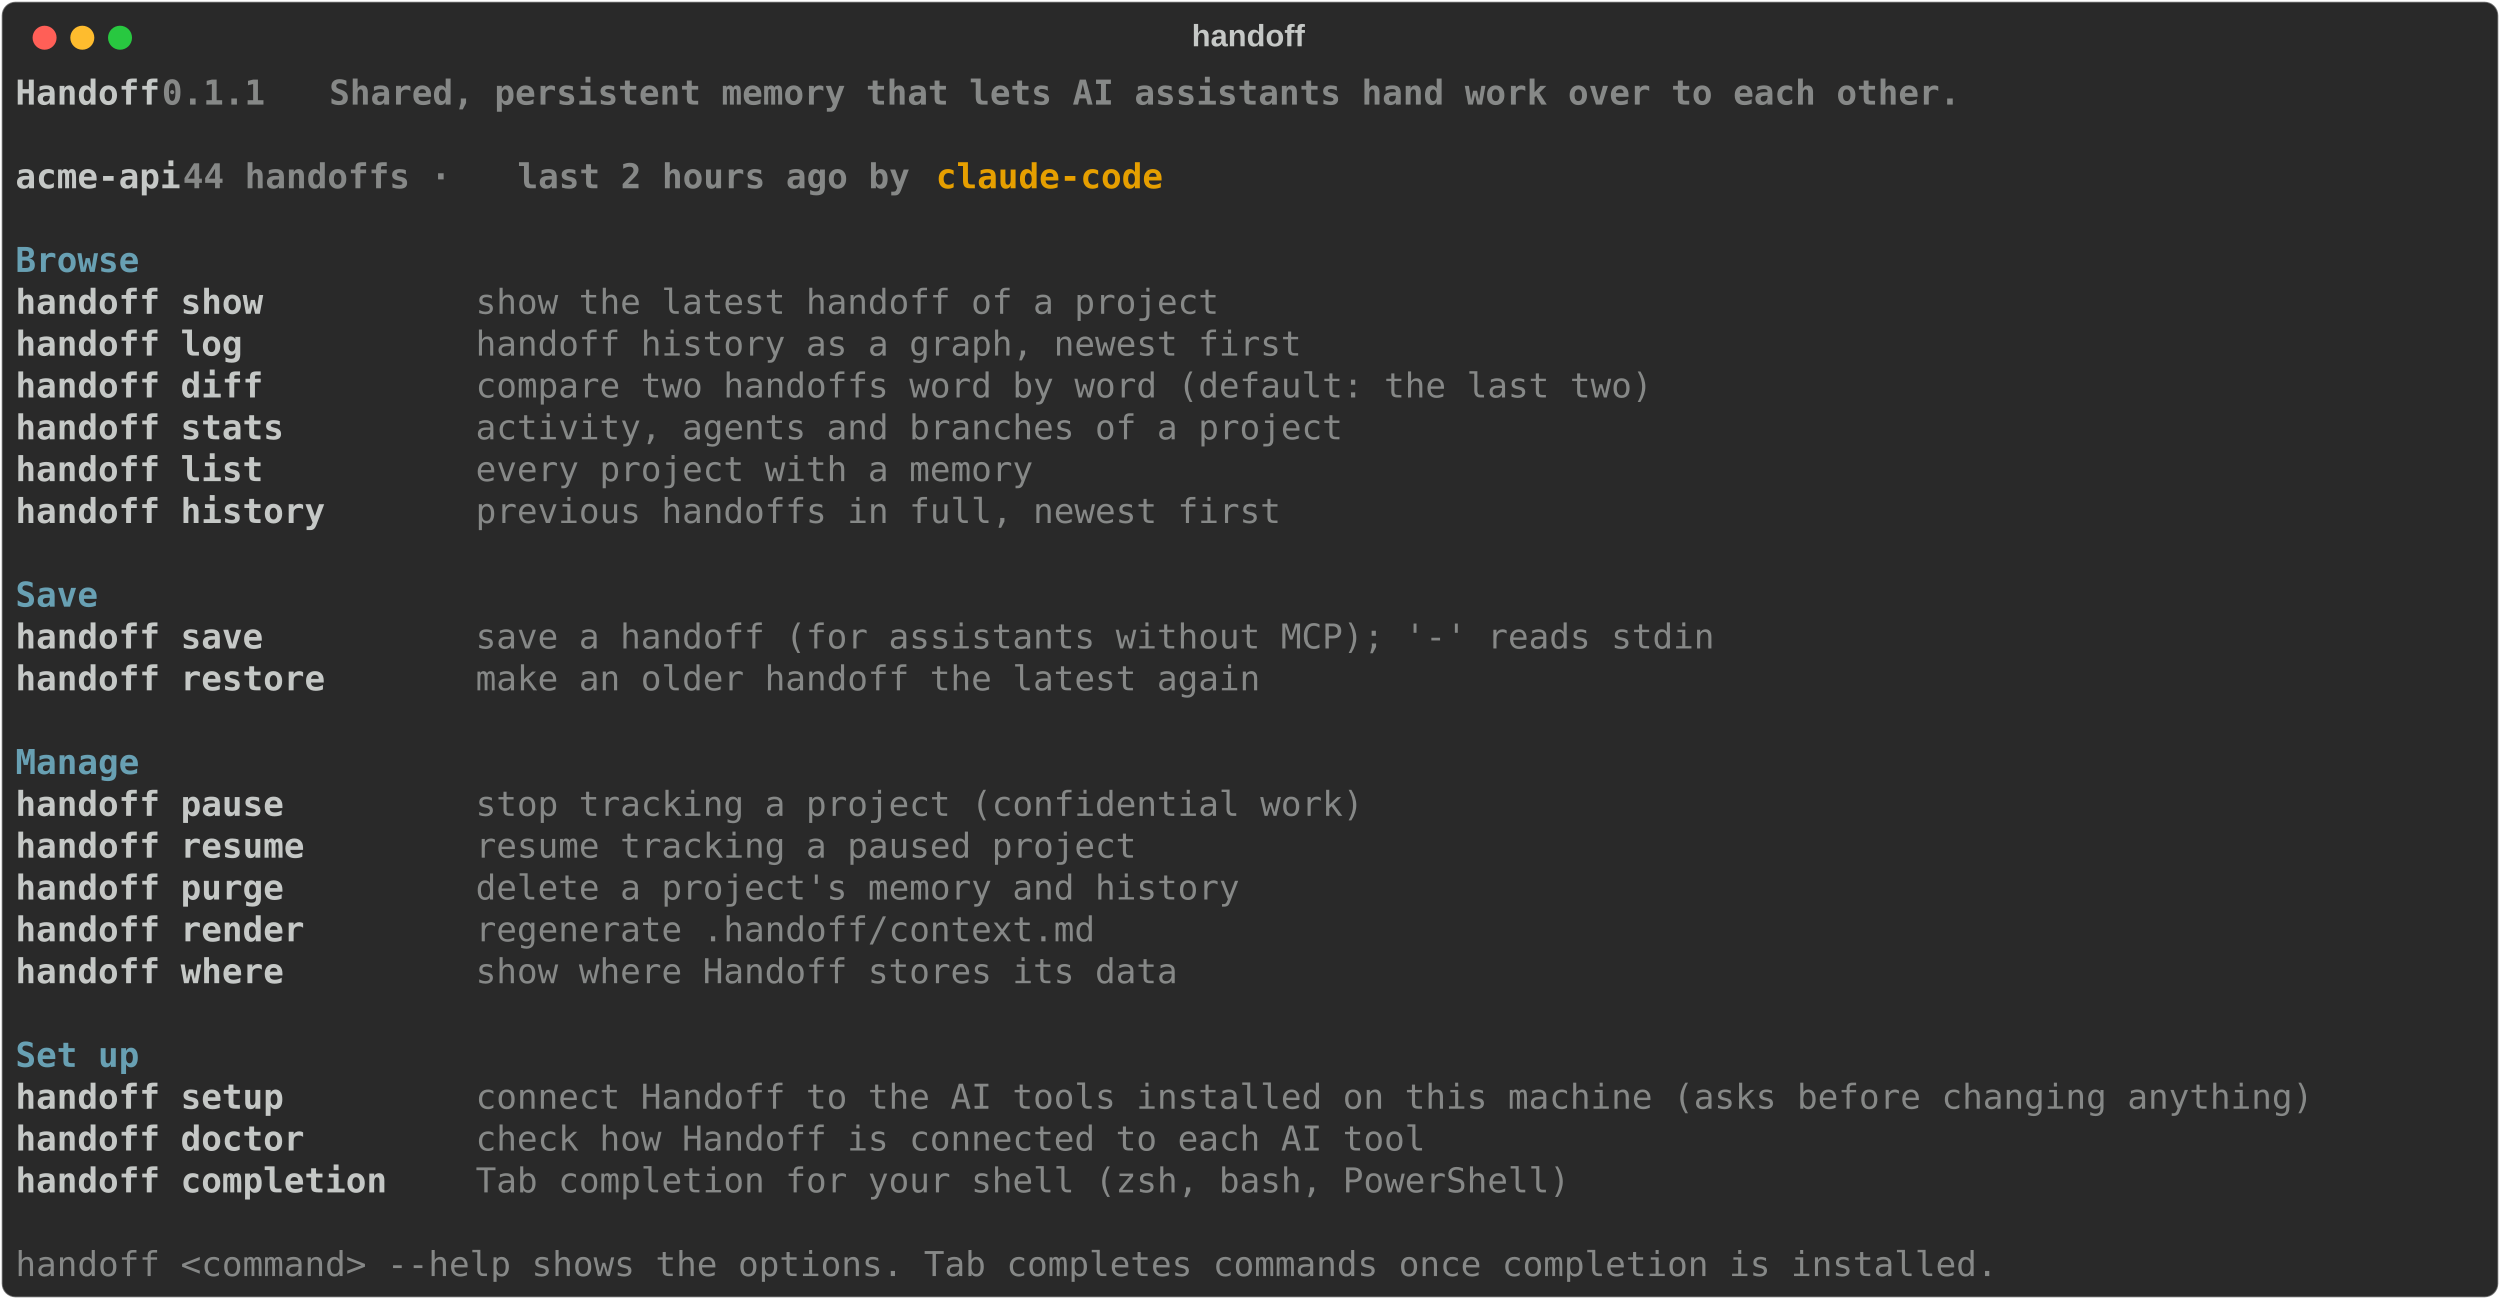
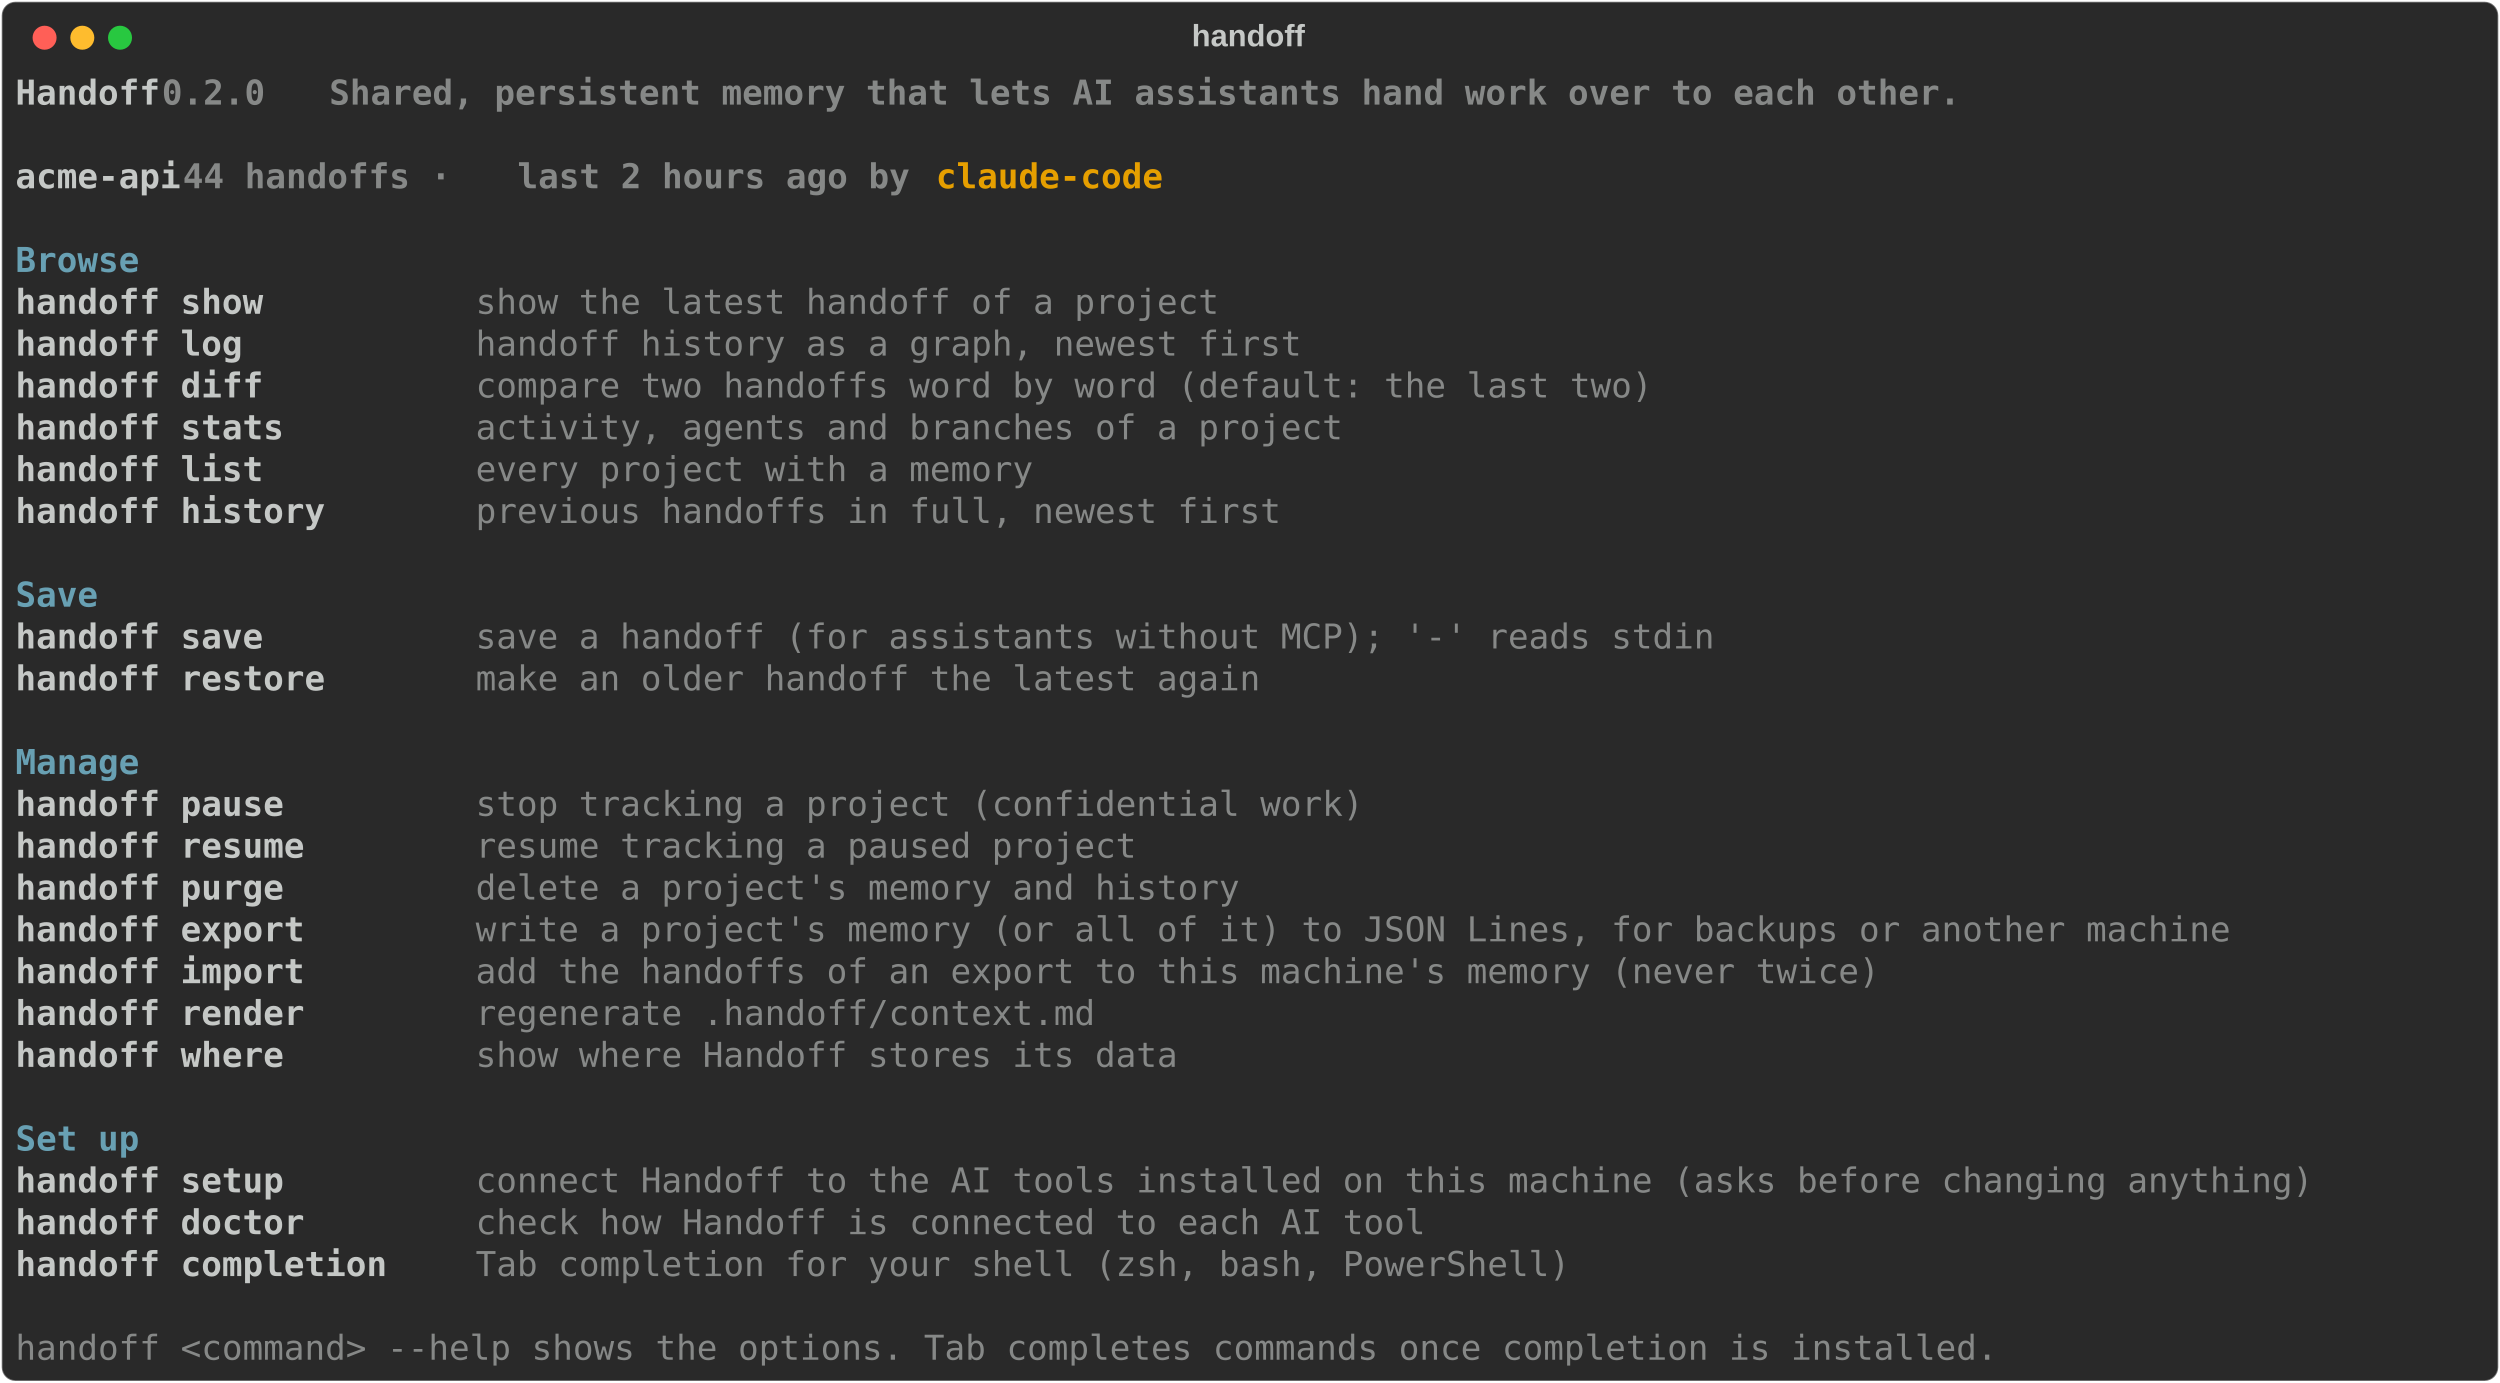
- <svg xmlns="http://www.w3.org/2000/svg" class="rich-terminal" viewBox="0 0 1458 757.6">
+ <svg xmlns="http://www.w3.org/2000/svg" class="rich-terminal" viewBox="0 0 1458 806.4">
  <style>

    @font-face {
        font-family: "Fira Code";
        src: local("FiraCode-Regular"),
                url("https://cdnjs.cloudflare.com/ajax/libs/firacode/6.2.0/woff2/FiraCode-Regular.woff2") format("woff2"),
                url("https://cdnjs.cloudflare.com/ajax/libs/firacode/6.2.0/woff/FiraCode-Regular.woff") format("woff");
        font-style: normal;
        font-weight: 400;
    }
    @font-face {
        font-family: "Fira Code";
        src: local("FiraCode-Bold"),
                url("https://cdnjs.cloudflare.com/ajax/libs/firacode/6.2.0/woff2/FiraCode-Bold.woff2") format("woff2"),
                url("https://cdnjs.cloudflare.com/ajax/libs/firacode/6.2.0/woff/FiraCode-Bold.woff") format("woff");
        font-style: bold;
        font-weight: 700;
    }

-     .terminal-3345338517-matrix {
+     .terminal-1955811730-matrix {
        font-family: Fira Code, monospace;
        font-size: 20px;
        line-height: 24.4px;
        font-variant-east-asian: full-width;
    }

-     .terminal-3345338517-title {
+     .terminal-1955811730-title {
        font-size: 18px;
        font-weight: bold;
        font-family: arial;
    }

-     .terminal-3345338517-r1 { fill: #c5c8c6;font-weight: bold }
- .terminal-3345338517-r2 { fill: #868887;font-weight: bold }
- .terminal-3345338517-r3 { fill: #c5c8c6 }
- .terminal-3345338517-r4 { fill: #e69f00;font-weight: bold }
- .terminal-3345338517-r5 { fill: #68a0b3;font-weight: bold }
- .terminal-3345338517-r6 { fill: #868887 }
+     .terminal-1955811730-r1 { fill: #c5c8c6;font-weight: bold }
+ .terminal-1955811730-r2 { fill: #868887;font-weight: bold }
+ .terminal-1955811730-r3 { fill: #c5c8c6 }
+ .terminal-1955811730-r4 { fill: #e69f00;font-weight: bold }
+ .terminal-1955811730-r5 { fill: #68a0b3;font-weight: bold }
+ .terminal-1955811730-r6 { fill: #868887 }
    </style>
  <defs>
-     <clipPath id="terminal-3345338517-clip-terminal">
-       <rect x="0" y="0" width="1438.6" height="706.6" />
-     </clipPath>
-     <clipPath id="terminal-3345338517-line-0">
+     <clipPath id="terminal-1955811730-clip-terminal">
+       <rect x="0" y="0" width="1438.6" height="755.4" />
+     </clipPath>
+     <clipPath id="terminal-1955811730-line-0">
      <rect x="0" y="1.5" width="1439.6" height="24.65" />
    </clipPath>
-     <clipPath id="terminal-3345338517-line-1">
+     <clipPath id="terminal-1955811730-line-1">
      <rect x="0" y="25.9" width="1439.6" height="24.65" />
    </clipPath>
-     <clipPath id="terminal-3345338517-line-2">
+     <clipPath id="terminal-1955811730-line-2">
      <rect x="0" y="50.3" width="1439.6" height="24.65" />
    </clipPath>
-     <clipPath id="terminal-3345338517-line-3">
+     <clipPath id="terminal-1955811730-line-3">
      <rect x="0" y="74.7" width="1439.6" height="24.65" />
    </clipPath>
-     <clipPath id="terminal-3345338517-line-4">
+     <clipPath id="terminal-1955811730-line-4">
      <rect x="0" y="99.1" width="1439.6" height="24.65" />
    </clipPath>
-     <clipPath id="terminal-3345338517-line-5">
+     <clipPath id="terminal-1955811730-line-5">
      <rect x="0" y="123.5" width="1439.6" height="24.65" />
    </clipPath>
-     <clipPath id="terminal-3345338517-line-6">
+     <clipPath id="terminal-1955811730-line-6">
      <rect x="0" y="147.9" width="1439.6" height="24.65" />
    </clipPath>
-     <clipPath id="terminal-3345338517-line-7">
+     <clipPath id="terminal-1955811730-line-7">
      <rect x="0" y="172.3" width="1439.6" height="24.65" />
    </clipPath>
-     <clipPath id="terminal-3345338517-line-8">
+     <clipPath id="terminal-1955811730-line-8">
      <rect x="0" y="196.7" width="1439.6" height="24.65" />
    </clipPath>
-     <clipPath id="terminal-3345338517-line-9">
+     <clipPath id="terminal-1955811730-line-9">
      <rect x="0" y="221.1" width="1439.6" height="24.65" />
    </clipPath>
-     <clipPath id="terminal-3345338517-line-10">
+     <clipPath id="terminal-1955811730-line-10">
      <rect x="0" y="245.5" width="1439.6" height="24.65" />
    </clipPath>
-     <clipPath id="terminal-3345338517-line-11">
+     <clipPath id="terminal-1955811730-line-11">
      <rect x="0" y="269.9" width="1439.6" height="24.65" />
    </clipPath>
-     <clipPath id="terminal-3345338517-line-12">
+     <clipPath id="terminal-1955811730-line-12">
      <rect x="0" y="294.3" width="1439.6" height="24.65" />
    </clipPath>
-     <clipPath id="terminal-3345338517-line-13">
+     <clipPath id="terminal-1955811730-line-13">
      <rect x="0" y="318.7" width="1439.6" height="24.65" />
    </clipPath>
-     <clipPath id="terminal-3345338517-line-14">
+     <clipPath id="terminal-1955811730-line-14">
      <rect x="0" y="343.1" width="1439.6" height="24.65" />
    </clipPath>
-     <clipPath id="terminal-3345338517-line-15">
+     <clipPath id="terminal-1955811730-line-15">
      <rect x="0" y="367.5" width="1439.6" height="24.65" />
    </clipPath>
-     <clipPath id="terminal-3345338517-line-16">
+     <clipPath id="terminal-1955811730-line-16">
      <rect x="0" y="391.9" width="1439.6" height="24.65" />
    </clipPath>
-     <clipPath id="terminal-3345338517-line-17">
+     <clipPath id="terminal-1955811730-line-17">
      <rect x="0" y="416.3" width="1439.6" height="24.65" />
    </clipPath>
-     <clipPath id="terminal-3345338517-line-18">
+     <clipPath id="terminal-1955811730-line-18">
      <rect x="0" y="440.7" width="1439.6" height="24.65" />
    </clipPath>
-     <clipPath id="terminal-3345338517-line-19">
+     <clipPath id="terminal-1955811730-line-19">
      <rect x="0" y="465.1" width="1439.6" height="24.65" />
    </clipPath>
-     <clipPath id="terminal-3345338517-line-20">
+     <clipPath id="terminal-1955811730-line-20">
      <rect x="0" y="489.5" width="1439.6" height="24.65" />
    </clipPath>
-     <clipPath id="terminal-3345338517-line-21">
+     <clipPath id="terminal-1955811730-line-21">
      <rect x="0" y="513.9" width="1439.6" height="24.65" />
    </clipPath>
-     <clipPath id="terminal-3345338517-line-22">
+     <clipPath id="terminal-1955811730-line-22">
      <rect x="0" y="538.3" width="1439.6" height="24.65" />
    </clipPath>
-     <clipPath id="terminal-3345338517-line-23">
+     <clipPath id="terminal-1955811730-line-23">
      <rect x="0" y="562.7" width="1439.6" height="24.65" />
    </clipPath>
-     <clipPath id="terminal-3345338517-line-24">
+     <clipPath id="terminal-1955811730-line-24">
      <rect x="0" y="587.1" width="1439.6" height="24.65" />
    </clipPath>
-     <clipPath id="terminal-3345338517-line-25">
+     <clipPath id="terminal-1955811730-line-25">
      <rect x="0" y="611.5" width="1439.6" height="24.65" />
    </clipPath>
-     <clipPath id="terminal-3345338517-line-26">
+     <clipPath id="terminal-1955811730-line-26">
      <rect x="0" y="635.9" width="1439.6" height="24.65" />
    </clipPath>
-     <clipPath id="terminal-3345338517-line-27">
+     <clipPath id="terminal-1955811730-line-27">
      <rect x="0" y="660.3" width="1439.6" height="24.65" />
    </clipPath>
+     <clipPath id="terminal-1955811730-line-28">
+       <rect x="0" y="684.7" width="1439.6" height="24.65" />
+     </clipPath>
+     <clipPath id="terminal-1955811730-line-29">
+       <rect x="0" y="709.1" width="1439.6" height="24.65" />
+     </clipPath>
  </defs>
-   <rect fill="#292929" stroke="rgba(255,255,255,0.35)" stroke-width="1" x="1" y="1" width="1456" height="755.6" rx="8" />
-   <text class="terminal-3345338517-title" fill="#c5c8c6" text-anchor="middle" x="728" y="27">handoff</text>
+   <rect fill="#292929" stroke="rgba(255,255,255,0.35)" stroke-width="1" x="1" y="1" width="1456" height="804.4" rx="8" />
+   <text class="terminal-1955811730-title" fill="#c5c8c6" text-anchor="middle" x="728" y="27">handoff</text>
  <g transform="translate(26,22)">
    <circle cx="0" cy="0" r="7" fill="#ff5f57" />
    <circle cx="22" cy="0" r="7" fill="#febc2e" />
    <circle cx="44" cy="0" r="7" fill="#28c840" />
  </g>
-   <g transform="translate(9, 41)" clip-path="url(#terminal-3345338517-clip-terminal)">
-     <g class="terminal-3345338517-matrix">
-       <text class="terminal-3345338517-r1" x="0" y="20" textLength="85.4" clip-path="url(#terminal-3345338517-line-0)">Handoff</text>
-       <text class="terminal-3345338517-r2" x="85.4" y="20" textLength="97.6" clip-path="url(#terminal-3345338517-line-0)"> 0.1.1  </text>
-       <text class="terminal-3345338517-r2" x="183" y="20" textLength="963.8" clip-path="url(#terminal-3345338517-line-0)">Shared, persistent memory that lets AI assistants hand work over to each other.</text>
-       <text class="terminal-3345338517-r3" x="1439.6" y="20" textLength="12.2" clip-path="url(#terminal-3345338517-line-0)">
- </text>
-       <text class="terminal-3345338517-r3" x="1439.6" y="44.4" textLength="12.2" clip-path="url(#terminal-3345338517-line-1)">
- </text>
-       <text class="terminal-3345338517-r1" x="0" y="68.8" textLength="97.6" clip-path="url(#terminal-3345338517-line-2)">acme-api</text>
-       <text class="terminal-3345338517-r2" x="97.6" y="68.8" textLength="195.2" clip-path="url(#terminal-3345338517-line-2)">  44 handoffs · </text>
-       <text class="terminal-3345338517-r2" x="292.8" y="68.8" textLength="231.8" clip-path="url(#terminal-3345338517-line-2)">last 2 hours ago by</text>
-       <text class="terminal-3345338517-r4" x="536.8" y="68.8" textLength="134.2" clip-path="url(#terminal-3345338517-line-2)">claude-code</text>
-       <text class="terminal-3345338517-r3" x="1439.6" y="68.8" textLength="12.2" clip-path="url(#terminal-3345338517-line-2)">
- </text>
-       <text class="terminal-3345338517-r3" x="1439.6" y="93.2" textLength="12.2" clip-path="url(#terminal-3345338517-line-3)">
- </text>
-       <text class="terminal-3345338517-r5" x="0" y="117.6" textLength="244" clip-path="url(#terminal-3345338517-line-4)">Browse              </text>
-       <text class="terminal-3345338517-r3" x="1439.6" y="117.6" textLength="12.2" clip-path="url(#terminal-3345338517-line-4)">
- </text>
-       <text class="terminal-3345338517-r1" x="0" y="142" textLength="244" clip-path="url(#terminal-3345338517-line-5)">  handoff show      </text>
-       <text class="terminal-3345338517-r6" x="268.4" y="142" textLength="1085.8" clip-path="url(#terminal-3345338517-line-5)">show the latest handoff of a project                                                     </text>
-       <text class="terminal-3345338517-r3" x="1439.6" y="142" textLength="12.2" clip-path="url(#terminal-3345338517-line-5)">
- </text>
-       <text class="terminal-3345338517-r1" x="0" y="166.4" textLength="244" clip-path="url(#terminal-3345338517-line-6)">  handoff log       </text>
-       <text class="terminal-3345338517-r6" x="268.4" y="166.4" textLength="1085.8" clip-path="url(#terminal-3345338517-line-6)">handoff history as a graph, newest first                                                 </text>
-       <text class="terminal-3345338517-r3" x="1439.6" y="166.4" textLength="12.2" clip-path="url(#terminal-3345338517-line-6)">
- </text>
-       <text class="terminal-3345338517-r1" x="0" y="190.8" textLength="244" clip-path="url(#terminal-3345338517-line-7)">  handoff diff      </text>
-       <text class="terminal-3345338517-r6" x="268.4" y="190.8" textLength="1085.8" clip-path="url(#terminal-3345338517-line-7)">compare two handoffs word by word (default: the last two)                                </text>
-       <text class="terminal-3345338517-r3" x="1439.6" y="190.8" textLength="12.2" clip-path="url(#terminal-3345338517-line-7)">
- </text>
-       <text class="terminal-3345338517-r1" x="0" y="215.2" textLength="244" clip-path="url(#terminal-3345338517-line-8)">  handoff stats     </text>
-       <text class="terminal-3345338517-r6" x="268.4" y="215.2" textLength="1085.8" clip-path="url(#terminal-3345338517-line-8)">activity, agents and branches of a project                                               </text>
-       <text class="terminal-3345338517-r3" x="1439.6" y="215.2" textLength="12.2" clip-path="url(#terminal-3345338517-line-8)">
- </text>
-       <text class="terminal-3345338517-r1" x="0" y="239.6" textLength="244" clip-path="url(#terminal-3345338517-line-9)">  handoff list      </text>
-       <text class="terminal-3345338517-r6" x="268.4" y="239.6" textLength="1085.8" clip-path="url(#terminal-3345338517-line-9)">every project with a memory                                                              </text>
-       <text class="terminal-3345338517-r3" x="1439.6" y="239.6" textLength="12.2" clip-path="url(#terminal-3345338517-line-9)">
- </text>
-       <text class="terminal-3345338517-r1" x="0" y="264" textLength="244" clip-path="url(#terminal-3345338517-line-10)">  handoff history   </text>
-       <text class="terminal-3345338517-r6" x="268.4" y="264" textLength="1085.8" clip-path="url(#terminal-3345338517-line-10)">previous handoffs in full, newest first                                                  </text>
-       <text class="terminal-3345338517-r3" x="1439.6" y="264" textLength="12.2" clip-path="url(#terminal-3345338517-line-10)">
- </text>
-       <text class="terminal-3345338517-r3" x="1439.6" y="288.4" textLength="12.2" clip-path="url(#terminal-3345338517-line-11)">
- </text>
-       <text class="terminal-3345338517-r5" x="0" y="312.8" textLength="244" clip-path="url(#terminal-3345338517-line-12)">Save                </text>
-       <text class="terminal-3345338517-r3" x="1439.6" y="312.8" textLength="12.2" clip-path="url(#terminal-3345338517-line-12)">
- </text>
-       <text class="terminal-3345338517-r1" x="0" y="337.2" textLength="244" clip-path="url(#terminal-3345338517-line-13)">  handoff save      </text>
-       <text class="terminal-3345338517-r6" x="268.4" y="337.2" textLength="1085.8" clip-path="url(#terminal-3345338517-line-13)">save a handoff (for assistants without MCP); '-' reads stdin                             </text>
-       <text class="terminal-3345338517-r3" x="1439.6" y="337.2" textLength="12.2" clip-path="url(#terminal-3345338517-line-13)">
- </text>
-       <text class="terminal-3345338517-r1" x="0" y="361.6" textLength="244" clip-path="url(#terminal-3345338517-line-14)">  handoff restore   </text>
-       <text class="terminal-3345338517-r6" x="268.4" y="361.6" textLength="1085.8" clip-path="url(#terminal-3345338517-line-14)">make an older handoff the latest again                                                   </text>
-       <text class="terminal-3345338517-r3" x="1439.6" y="361.6" textLength="12.2" clip-path="url(#terminal-3345338517-line-14)">
- </text>
-       <text class="terminal-3345338517-r3" x="1439.6" y="386" textLength="12.2" clip-path="url(#terminal-3345338517-line-15)">
- </text>
-       <text class="terminal-3345338517-r5" x="0" y="410.4" textLength="244" clip-path="url(#terminal-3345338517-line-16)">Manage              </text>
-       <text class="terminal-3345338517-r3" x="1439.6" y="410.4" textLength="12.2" clip-path="url(#terminal-3345338517-line-16)">
- </text>
-       <text class="terminal-3345338517-r1" x="0" y="434.8" textLength="244" clip-path="url(#terminal-3345338517-line-17)">  handoff pause     </text>
-       <text class="terminal-3345338517-r6" x="268.4" y="434.8" textLength="1085.8" clip-path="url(#terminal-3345338517-line-17)">stop tracking a project (confidential work)                                              </text>
-       <text class="terminal-3345338517-r3" x="1439.6" y="434.8" textLength="12.2" clip-path="url(#terminal-3345338517-line-17)">
- </text>
-       <text class="terminal-3345338517-r1" x="0" y="459.2" textLength="244" clip-path="url(#terminal-3345338517-line-18)">  handoff resume    </text>
-       <text class="terminal-3345338517-r6" x="268.4" y="459.2" textLength="1085.8" clip-path="url(#terminal-3345338517-line-18)">resume tracking a paused project                                                         </text>
-       <text class="terminal-3345338517-r3" x="1439.6" y="459.2" textLength="12.2" clip-path="url(#terminal-3345338517-line-18)">
- </text>
-       <text class="terminal-3345338517-r1" x="0" y="483.6" textLength="244" clip-path="url(#terminal-3345338517-line-19)">  handoff purge     </text>
-       <text class="terminal-3345338517-r6" x="268.4" y="483.6" textLength="1085.8" clip-path="url(#terminal-3345338517-line-19)">delete a project's memory and history                                                    </text>
-       <text class="terminal-3345338517-r3" x="1439.6" y="483.6" textLength="12.2" clip-path="url(#terminal-3345338517-line-19)">
- </text>
-       <text class="terminal-3345338517-r1" x="0" y="508" textLength="244" clip-path="url(#terminal-3345338517-line-20)">  handoff render    </text>
-       <text class="terminal-3345338517-r6" x="268.4" y="508" textLength="1085.8" clip-path="url(#terminal-3345338517-line-20)">regenerate .handoff/context.md                                                           </text>
-       <text class="terminal-3345338517-r3" x="1439.6" y="508" textLength="12.2" clip-path="url(#terminal-3345338517-line-20)">
- </text>
-       <text class="terminal-3345338517-r1" x="0" y="532.4" textLength="244" clip-path="url(#terminal-3345338517-line-21)">  handoff where     </text>
-       <text class="terminal-3345338517-r6" x="268.4" y="532.4" textLength="1085.8" clip-path="url(#terminal-3345338517-line-21)">show where Handoff stores its data                                                       </text>
-       <text class="terminal-3345338517-r3" x="1439.6" y="532.4" textLength="12.2" clip-path="url(#terminal-3345338517-line-21)">
- </text>
-       <text class="terminal-3345338517-r3" x="1439.6" y="556.8" textLength="12.2" clip-path="url(#terminal-3345338517-line-22)">
- </text>
-       <text class="terminal-3345338517-r5" x="0" y="581.2" textLength="244" clip-path="url(#terminal-3345338517-line-23)">Set up              </text>
-       <text class="terminal-3345338517-r3" x="1439.6" y="581.2" textLength="12.2" clip-path="url(#terminal-3345338517-line-23)">
- </text>
-       <text class="terminal-3345338517-r1" x="0" y="605.6" textLength="244" clip-path="url(#terminal-3345338517-line-24)">  handoff setup     </text>
-       <text class="terminal-3345338517-r6" x="268.4" y="605.6" textLength="1085.8" clip-path="url(#terminal-3345338517-line-24)">connect Handoff to the AI tools installed on this machine (asks before changing anything)</text>
-       <text class="terminal-3345338517-r3" x="1439.6" y="605.6" textLength="12.2" clip-path="url(#terminal-3345338517-line-24)">
- </text>
-       <text class="terminal-3345338517-r1" x="0" y="630" textLength="244" clip-path="url(#terminal-3345338517-line-25)">  handoff doctor    </text>
-       <text class="terminal-3345338517-r6" x="268.4" y="630" textLength="1085.8" clip-path="url(#terminal-3345338517-line-25)">check how Handoff is connected to each AI tool                                           </text>
-       <text class="terminal-3345338517-r3" x="1439.6" y="630" textLength="12.2" clip-path="url(#terminal-3345338517-line-25)">
- </text>
-       <text class="terminal-3345338517-r1" x="0" y="654.4" textLength="244" clip-path="url(#terminal-3345338517-line-26)">  handoff completion</text>
-       <text class="terminal-3345338517-r6" x="268.4" y="654.4" textLength="1085.8" clip-path="url(#terminal-3345338517-line-26)">Tab completion for your shell (zsh, bash, PowerShell)                                    </text>
-       <text class="terminal-3345338517-r3" x="1439.6" y="654.4" textLength="12.2" clip-path="url(#terminal-3345338517-line-26)">
- </text>
-       <text class="terminal-3345338517-r3" x="1439.6" y="678.8" textLength="12.2" clip-path="url(#terminal-3345338517-line-27)">
- </text>
-       <text class="terminal-3345338517-r6" x="0" y="703.2" textLength="1171.2" clip-path="url(#terminal-3345338517-line-28)">handoff &lt;command&gt; --help shows the options. Tab completes commands once completion is installed.</text>
-       <text class="terminal-3345338517-r3" x="1439.6" y="703.2" textLength="12.2" clip-path="url(#terminal-3345338517-line-28)">
+   <g transform="translate(9, 41)" clip-path="url(#terminal-1955811730-clip-terminal)">
+     <g class="terminal-1955811730-matrix">
+       <text class="terminal-1955811730-r1" x="0" y="20" textLength="85.4" clip-path="url(#terminal-1955811730-line-0)">Handoff</text>
+       <text class="terminal-1955811730-r2" x="85.4" y="20" textLength="97.6" clip-path="url(#terminal-1955811730-line-0)"> 0.2.0  </text>
+       <text class="terminal-1955811730-r2" x="183" y="20" textLength="963.8" clip-path="url(#terminal-1955811730-line-0)">Shared, persistent memory that lets AI assistants hand work over to each other.</text>
+       <text class="terminal-1955811730-r3" x="1439.6" y="20" textLength="12.2" clip-path="url(#terminal-1955811730-line-0)">
+ </text>
+       <text class="terminal-1955811730-r3" x="1439.6" y="44.4" textLength="12.2" clip-path="url(#terminal-1955811730-line-1)">
+ </text>
+       <text class="terminal-1955811730-r1" x="0" y="68.8" textLength="97.6" clip-path="url(#terminal-1955811730-line-2)">acme-api</text>
+       <text class="terminal-1955811730-r2" x="97.6" y="68.8" textLength="195.2" clip-path="url(#terminal-1955811730-line-2)">  44 handoffs · </text>
+       <text class="terminal-1955811730-r2" x="292.8" y="68.8" textLength="231.8" clip-path="url(#terminal-1955811730-line-2)">last 2 hours ago by</text>
+       <text class="terminal-1955811730-r4" x="536.8" y="68.8" textLength="134.2" clip-path="url(#terminal-1955811730-line-2)">claude-code</text>
+       <text class="terminal-1955811730-r3" x="1439.6" y="68.8" textLength="12.2" clip-path="url(#terminal-1955811730-line-2)">
+ </text>
+       <text class="terminal-1955811730-r3" x="1439.6" y="93.2" textLength="12.2" clip-path="url(#terminal-1955811730-line-3)">
+ </text>
+       <text class="terminal-1955811730-r5" x="0" y="117.6" textLength="244" clip-path="url(#terminal-1955811730-line-4)">Browse              </text>
+       <text class="terminal-1955811730-r3" x="1439.6" y="117.6" textLength="12.2" clip-path="url(#terminal-1955811730-line-4)">
+ </text>
+       <text class="terminal-1955811730-r1" x="0" y="142" textLength="244" clip-path="url(#terminal-1955811730-line-5)">  handoff show      </text>
+       <text class="terminal-1955811730-r6" x="268.4" y="142" textLength="1085.8" clip-path="url(#terminal-1955811730-line-5)">show the latest handoff of a project                                                     </text>
+       <text class="terminal-1955811730-r3" x="1439.6" y="142" textLength="12.2" clip-path="url(#terminal-1955811730-line-5)">
+ </text>
+       <text class="terminal-1955811730-r1" x="0" y="166.4" textLength="244" clip-path="url(#terminal-1955811730-line-6)">  handoff log       </text>
+       <text class="terminal-1955811730-r6" x="268.4" y="166.4" textLength="1085.8" clip-path="url(#terminal-1955811730-line-6)">handoff history as a graph, newest first                                                 </text>
+       <text class="terminal-1955811730-r3" x="1439.6" y="166.4" textLength="12.2" clip-path="url(#terminal-1955811730-line-6)">
+ </text>
+       <text class="terminal-1955811730-r1" x="0" y="190.8" textLength="244" clip-path="url(#terminal-1955811730-line-7)">  handoff diff      </text>
+       <text class="terminal-1955811730-r6" x="268.4" y="190.8" textLength="1085.8" clip-path="url(#terminal-1955811730-line-7)">compare two handoffs word by word (default: the last two)                                </text>
+       <text class="terminal-1955811730-r3" x="1439.6" y="190.8" textLength="12.2" clip-path="url(#terminal-1955811730-line-7)">
+ </text>
+       <text class="terminal-1955811730-r1" x="0" y="215.2" textLength="244" clip-path="url(#terminal-1955811730-line-8)">  handoff stats     </text>
+       <text class="terminal-1955811730-r6" x="268.4" y="215.2" textLength="1085.8" clip-path="url(#terminal-1955811730-line-8)">activity, agents and branches of a project                                               </text>
+       <text class="terminal-1955811730-r3" x="1439.6" y="215.2" textLength="12.2" clip-path="url(#terminal-1955811730-line-8)">
+ </text>
+       <text class="terminal-1955811730-r1" x="0" y="239.6" textLength="244" clip-path="url(#terminal-1955811730-line-9)">  handoff list      </text>
+       <text class="terminal-1955811730-r6" x="268.4" y="239.6" textLength="1085.8" clip-path="url(#terminal-1955811730-line-9)">every project with a memory                                                              </text>
+       <text class="terminal-1955811730-r3" x="1439.6" y="239.6" textLength="12.2" clip-path="url(#terminal-1955811730-line-9)">
+ </text>
+       <text class="terminal-1955811730-r1" x="0" y="264" textLength="244" clip-path="url(#terminal-1955811730-line-10)">  handoff history   </text>
+       <text class="terminal-1955811730-r6" x="268.4" y="264" textLength="1085.8" clip-path="url(#terminal-1955811730-line-10)">previous handoffs in full, newest first                                                  </text>
+       <text class="terminal-1955811730-r3" x="1439.6" y="264" textLength="12.2" clip-path="url(#terminal-1955811730-line-10)">
+ </text>
+       <text class="terminal-1955811730-r3" x="1439.6" y="288.4" textLength="12.2" clip-path="url(#terminal-1955811730-line-11)">
+ </text>
+       <text class="terminal-1955811730-r5" x="0" y="312.8" textLength="244" clip-path="url(#terminal-1955811730-line-12)">Save                </text>
+       <text class="terminal-1955811730-r3" x="1439.6" y="312.8" textLength="12.2" clip-path="url(#terminal-1955811730-line-12)">
+ </text>
+       <text class="terminal-1955811730-r1" x="0" y="337.2" textLength="244" clip-path="url(#terminal-1955811730-line-13)">  handoff save      </text>
+       <text class="terminal-1955811730-r6" x="268.4" y="337.2" textLength="1085.8" clip-path="url(#terminal-1955811730-line-13)">save a handoff (for assistants without MCP); '-' reads stdin                             </text>
+       <text class="terminal-1955811730-r3" x="1439.6" y="337.2" textLength="12.2" clip-path="url(#terminal-1955811730-line-13)">
+ </text>
+       <text class="terminal-1955811730-r1" x="0" y="361.6" textLength="244" clip-path="url(#terminal-1955811730-line-14)">  handoff restore   </text>
+       <text class="terminal-1955811730-r6" x="268.4" y="361.6" textLength="1085.8" clip-path="url(#terminal-1955811730-line-14)">make an older handoff the latest again                                                   </text>
+       <text class="terminal-1955811730-r3" x="1439.6" y="361.6" textLength="12.2" clip-path="url(#terminal-1955811730-line-14)">
+ </text>
+       <text class="terminal-1955811730-r3" x="1439.6" y="386" textLength="12.2" clip-path="url(#terminal-1955811730-line-15)">
+ </text>
+       <text class="terminal-1955811730-r5" x="0" y="410.4" textLength="244" clip-path="url(#terminal-1955811730-line-16)">Manage              </text>
+       <text class="terminal-1955811730-r3" x="1439.6" y="410.4" textLength="12.2" clip-path="url(#terminal-1955811730-line-16)">
+ </text>
+       <text class="terminal-1955811730-r1" x="0" y="434.8" textLength="244" clip-path="url(#terminal-1955811730-line-17)">  handoff pause     </text>
+       <text class="terminal-1955811730-r6" x="268.4" y="434.8" textLength="1085.8" clip-path="url(#terminal-1955811730-line-17)">stop tracking a project (confidential work)                                              </text>
+       <text class="terminal-1955811730-r3" x="1439.6" y="434.8" textLength="12.2" clip-path="url(#terminal-1955811730-line-17)">
+ </text>
+       <text class="terminal-1955811730-r1" x="0" y="459.2" textLength="244" clip-path="url(#terminal-1955811730-line-18)">  handoff resume    </text>
+       <text class="terminal-1955811730-r6" x="268.4" y="459.2" textLength="1085.8" clip-path="url(#terminal-1955811730-line-18)">resume tracking a paused project                                                         </text>
+       <text class="terminal-1955811730-r3" x="1439.6" y="459.2" textLength="12.2" clip-path="url(#terminal-1955811730-line-18)">
+ </text>
+       <text class="terminal-1955811730-r1" x="0" y="483.6" textLength="244" clip-path="url(#terminal-1955811730-line-19)">  handoff purge     </text>
+       <text class="terminal-1955811730-r6" x="268.4" y="483.6" textLength="1085.8" clip-path="url(#terminal-1955811730-line-19)">delete a project's memory and history                                                    </text>
+       <text class="terminal-1955811730-r3" x="1439.6" y="483.6" textLength="12.2" clip-path="url(#terminal-1955811730-line-19)">
+ </text>
+       <text class="terminal-1955811730-r1" x="0" y="508" textLength="244" clip-path="url(#terminal-1955811730-line-20)">  handoff export    </text>
+       <text class="terminal-1955811730-r6" x="268.4" y="508" textLength="1085.8" clip-path="url(#terminal-1955811730-line-20)">write a project's memory (or all of it) to JSON Lines, for backups or another machine    </text>
+       <text class="terminal-1955811730-r3" x="1439.6" y="508" textLength="12.2" clip-path="url(#terminal-1955811730-line-20)">
+ </text>
+       <text class="terminal-1955811730-r1" x="0" y="532.4" textLength="244" clip-path="url(#terminal-1955811730-line-21)">  handoff import    </text>
+       <text class="terminal-1955811730-r6" x="268.4" y="532.4" textLength="1085.8" clip-path="url(#terminal-1955811730-line-21)">add the handoffs of an export to this machine's memory (never twice)                     </text>
+       <text class="terminal-1955811730-r3" x="1439.6" y="532.4" textLength="12.2" clip-path="url(#terminal-1955811730-line-21)">
+ </text>
+       <text class="terminal-1955811730-r1" x="0" y="556.8" textLength="244" clip-path="url(#terminal-1955811730-line-22)">  handoff render    </text>
+       <text class="terminal-1955811730-r6" x="268.4" y="556.8" textLength="1085.8" clip-path="url(#terminal-1955811730-line-22)">regenerate .handoff/context.md                                                           </text>
+       <text class="terminal-1955811730-r3" x="1439.6" y="556.8" textLength="12.2" clip-path="url(#terminal-1955811730-line-22)">
+ </text>
+       <text class="terminal-1955811730-r1" x="0" y="581.2" textLength="244" clip-path="url(#terminal-1955811730-line-23)">  handoff where     </text>
+       <text class="terminal-1955811730-r6" x="268.4" y="581.2" textLength="1085.8" clip-path="url(#terminal-1955811730-line-23)">show where Handoff stores its data                                                       </text>
+       <text class="terminal-1955811730-r3" x="1439.6" y="581.2" textLength="12.2" clip-path="url(#terminal-1955811730-line-23)">
+ </text>
+       <text class="terminal-1955811730-r3" x="1439.6" y="605.6" textLength="12.2" clip-path="url(#terminal-1955811730-line-24)">
+ </text>
+       <text class="terminal-1955811730-r5" x="0" y="630" textLength="244" clip-path="url(#terminal-1955811730-line-25)">Set up              </text>
+       <text class="terminal-1955811730-r3" x="1439.6" y="630" textLength="12.2" clip-path="url(#terminal-1955811730-line-25)">
+ </text>
+       <text class="terminal-1955811730-r1" x="0" y="654.4" textLength="244" clip-path="url(#terminal-1955811730-line-26)">  handoff setup     </text>
+       <text class="terminal-1955811730-r6" x="268.4" y="654.4" textLength="1085.8" clip-path="url(#terminal-1955811730-line-26)">connect Handoff to the AI tools installed on this machine (asks before changing anything)</text>
+       <text class="terminal-1955811730-r3" x="1439.6" y="654.4" textLength="12.2" clip-path="url(#terminal-1955811730-line-26)">
+ </text>
+       <text class="terminal-1955811730-r1" x="0" y="678.8" textLength="244" clip-path="url(#terminal-1955811730-line-27)">  handoff doctor    </text>
+       <text class="terminal-1955811730-r6" x="268.4" y="678.8" textLength="1085.8" clip-path="url(#terminal-1955811730-line-27)">check how Handoff is connected to each AI tool                                           </text>
+       <text class="terminal-1955811730-r3" x="1439.6" y="678.8" textLength="12.2" clip-path="url(#terminal-1955811730-line-27)">
+ </text>
+       <text class="terminal-1955811730-r1" x="0" y="703.2" textLength="244" clip-path="url(#terminal-1955811730-line-28)">  handoff completion</text>
+       <text class="terminal-1955811730-r6" x="268.4" y="703.2" textLength="1085.8" clip-path="url(#terminal-1955811730-line-28)">Tab completion for your shell (zsh, bash, PowerShell)                                    </text>
+       <text class="terminal-1955811730-r3" x="1439.6" y="703.2" textLength="12.2" clip-path="url(#terminal-1955811730-line-28)">
+ </text>
+       <text class="terminal-1955811730-r3" x="1439.6" y="727.6" textLength="12.2" clip-path="url(#terminal-1955811730-line-29)">
+ </text>
+       <text class="terminal-1955811730-r6" x="0" y="752" textLength="1171.2" clip-path="url(#terminal-1955811730-line-30)">handoff &lt;command&gt; --help shows the options. Tab completes commands once completion is installed.</text>
+       <text class="terminal-1955811730-r3" x="1439.6" y="752" textLength="12.2" clip-path="url(#terminal-1955811730-line-30)">
</text>
    </g>
  </g>
</svg>
